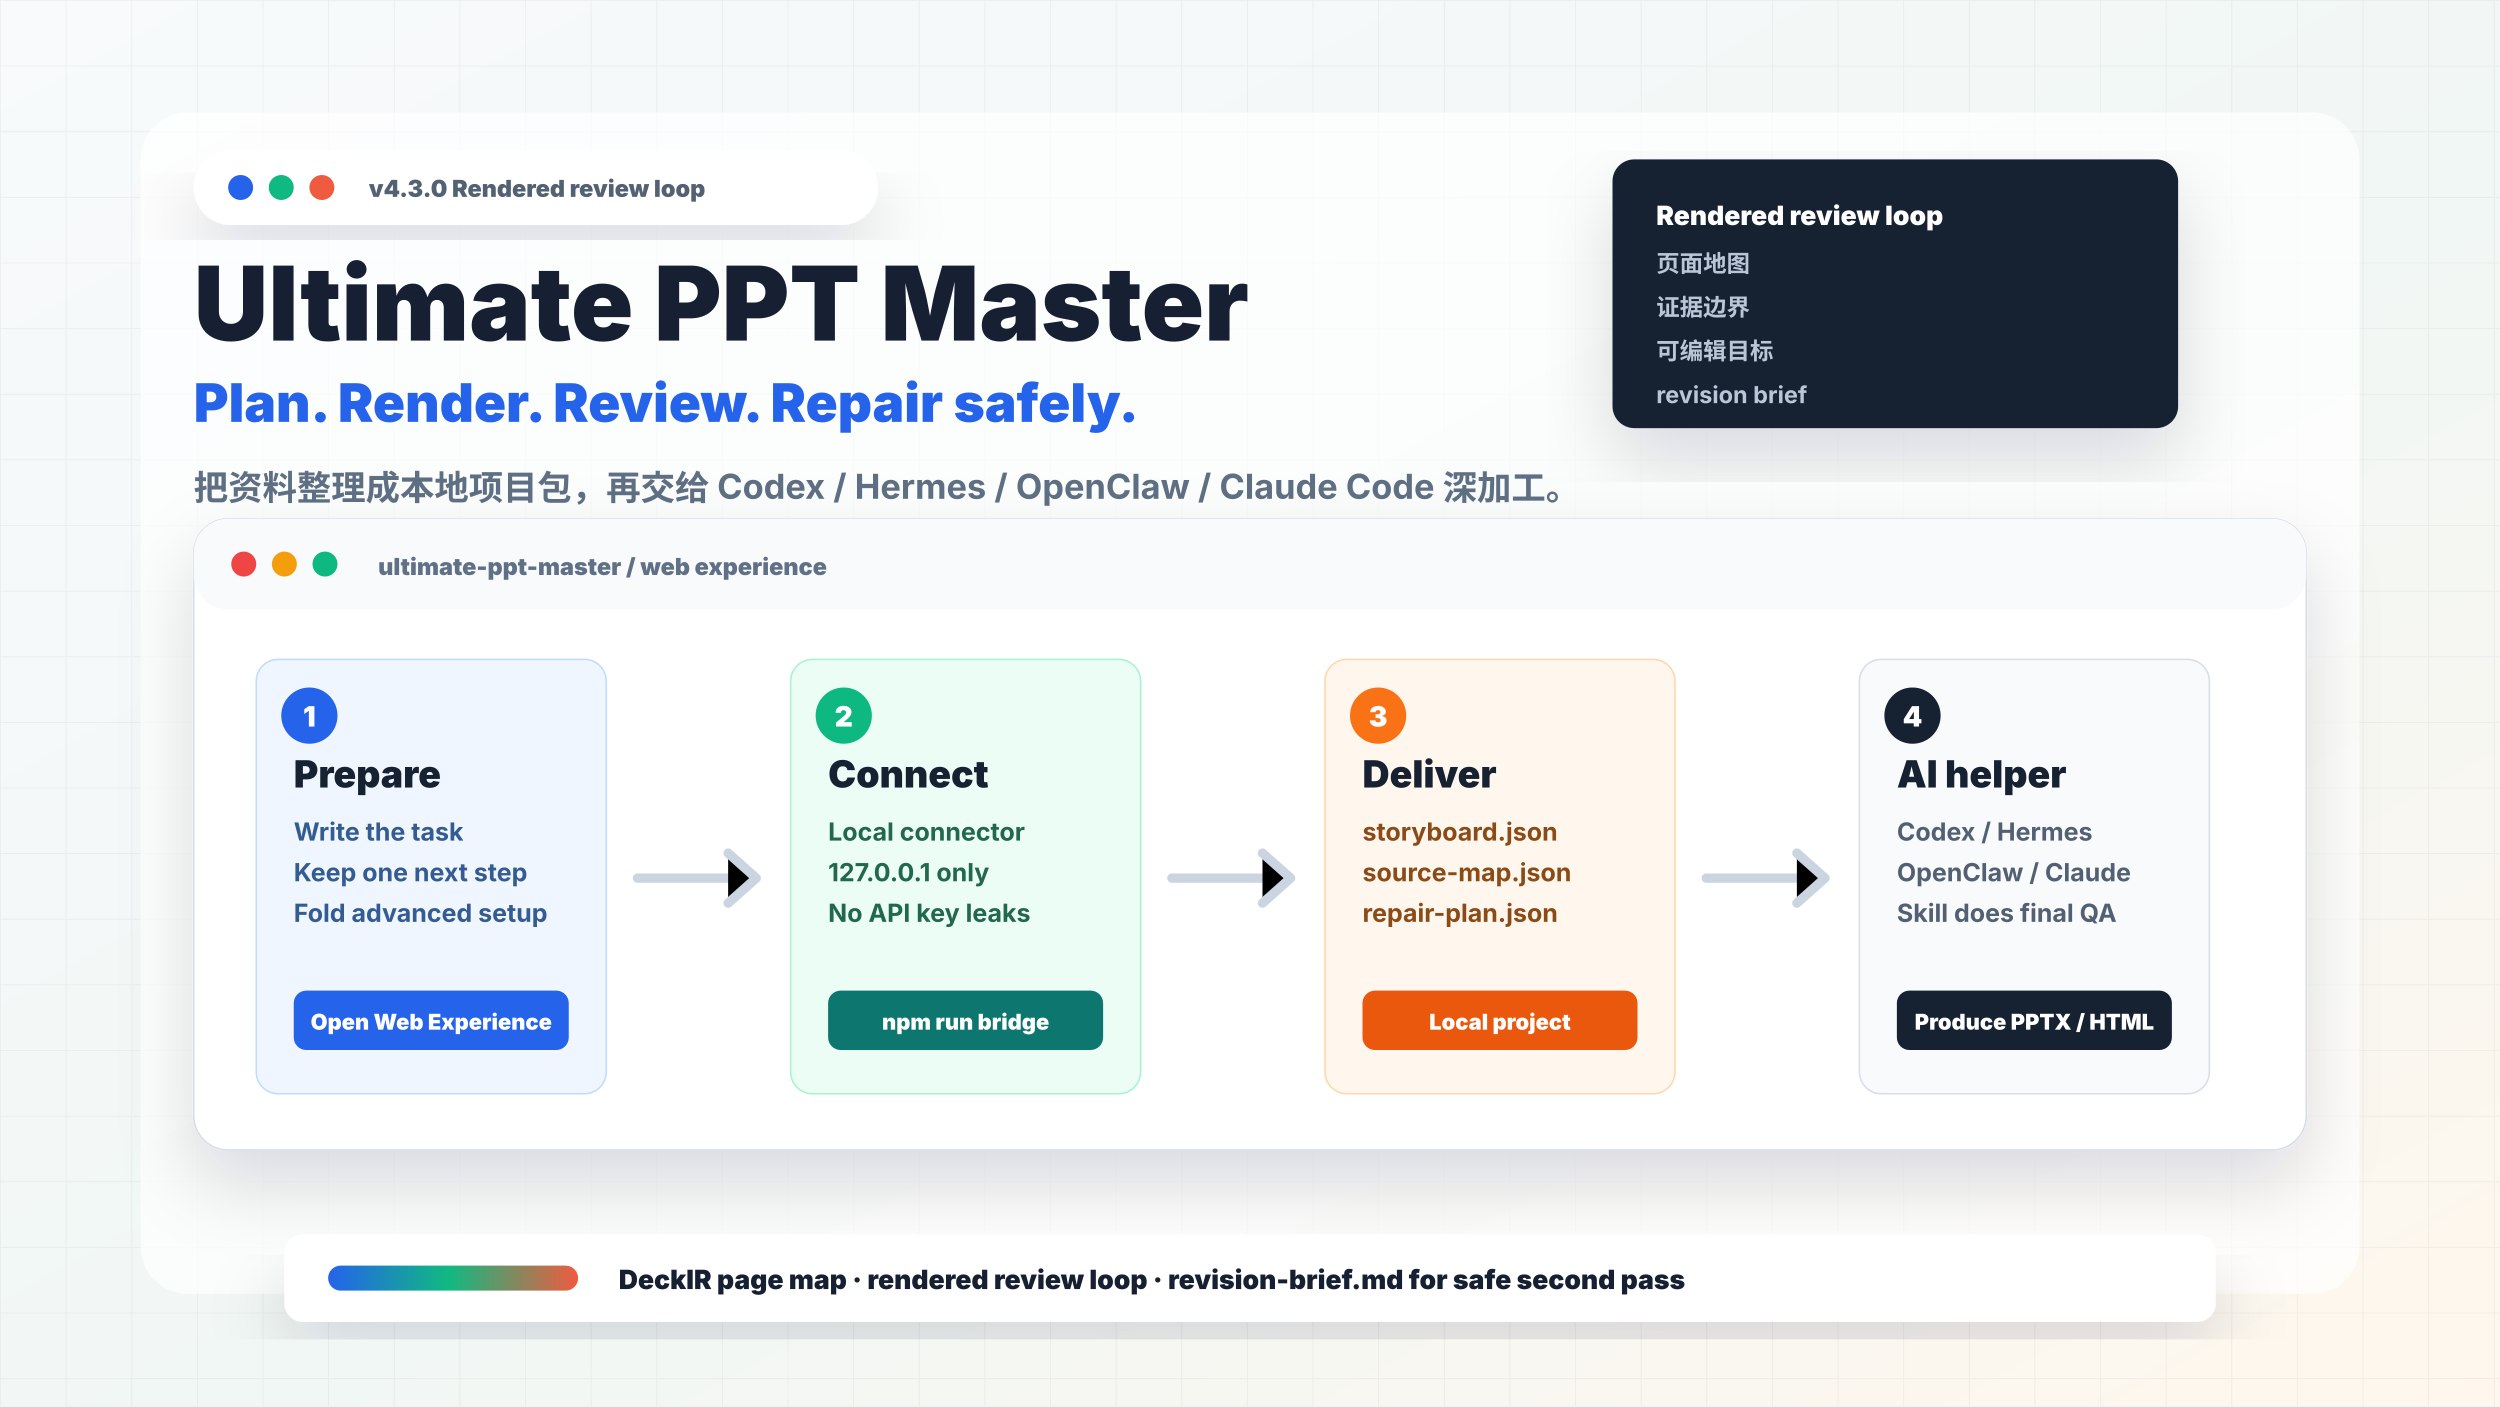
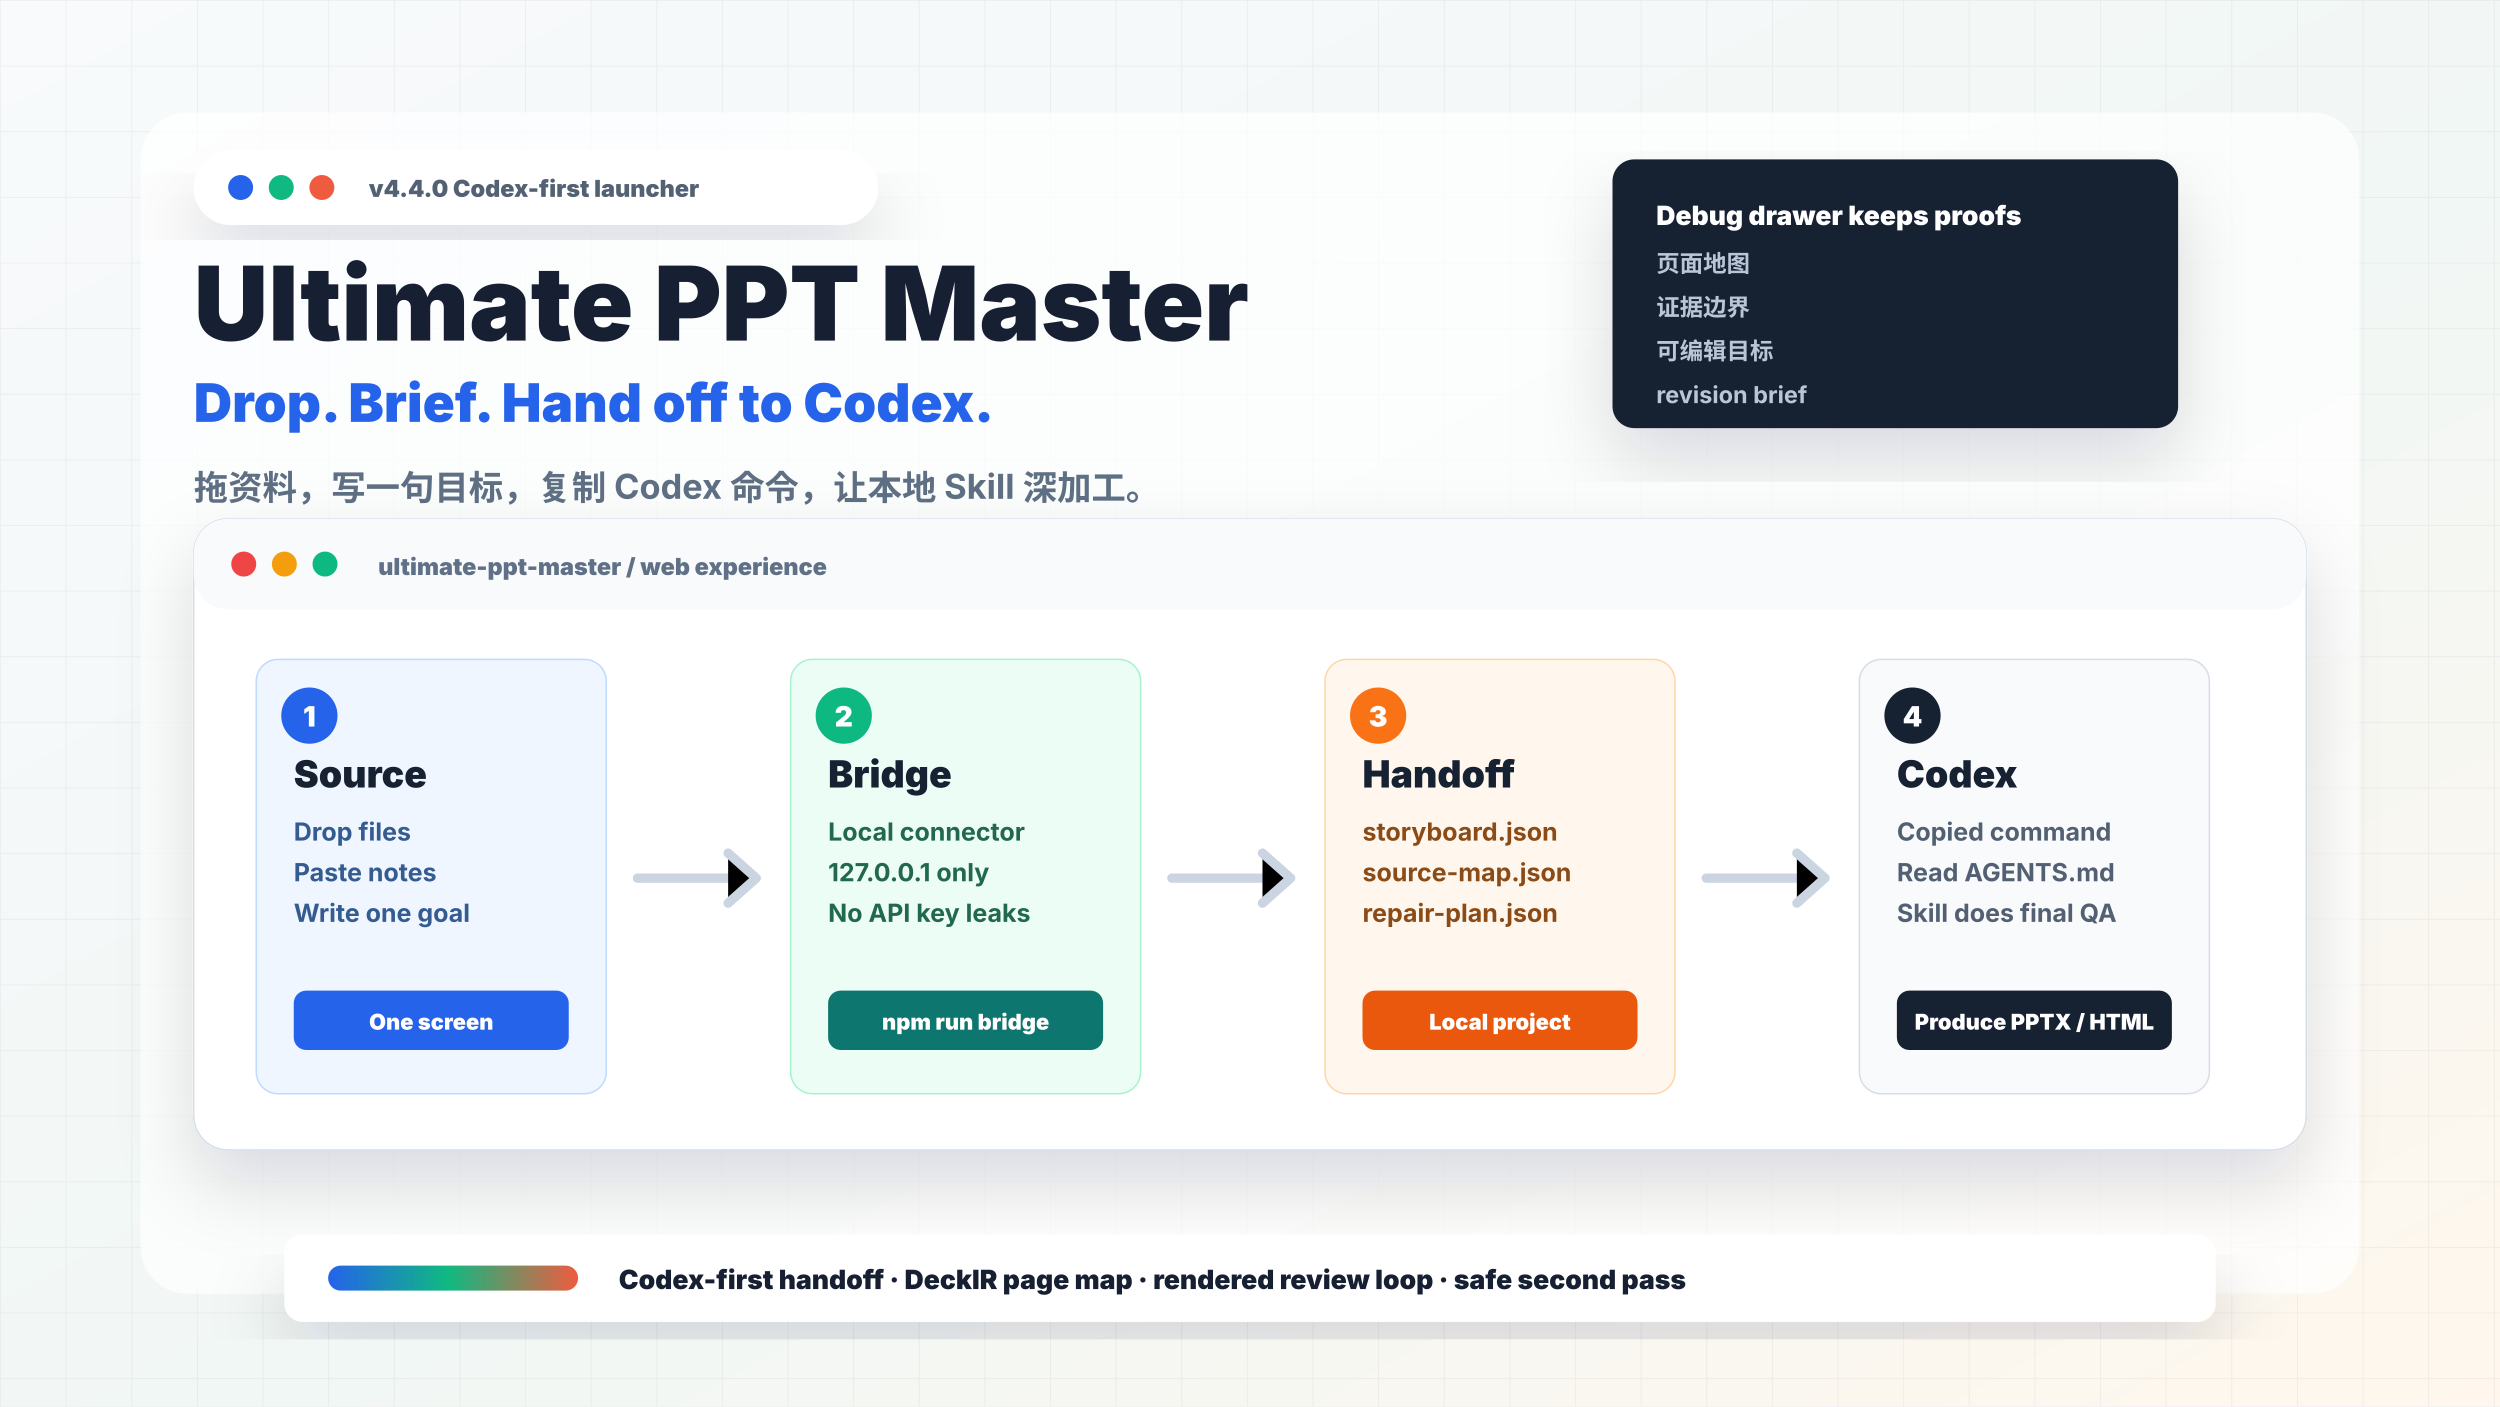
<svg xmlns="http://www.w3.org/2000/svg" viewBox="0 0 1600 900" role="img" aria-labelledby="title desc">
  <defs>
    <linearGradient id="bg" x1="0" y1="0" x2="1" y2="1">
      <stop offset="0" stop-color="#F8FAFC" />
      <stop offset="0.56" stop-color="#F1F7F5" />
      <stop offset="1" stop-color="#FFF7ED" />
    </linearGradient>
    <linearGradient id="brand" x1="0" y1="0" x2="1" y2="0">
      <stop offset="0" stop-color="#2563EB" />
      <stop offset="0.48" stop-color="#10B981" />
      <stop offset="1" stop-color="#EF5B3F" />
    </linearGradient>
    <filter id="softShadow" x="-12%" y="-16%" width="124%" height="136%" color-interpolation-filters="sRGB">
      <feDropShadow dx="0" dy="22" stdDeviation="24" flood-color="#172033" flood-opacity="0.14" />
    </filter>
    <pattern id="grid" width="42" height="42" patternUnits="userSpaceOnUse">
      <path d="M42 0H0V42" fill="none" stroke="#172033" stroke-opacity="0.055" />
    </pattern>
  </defs>
  <rect width="1600" height="900" fill="url(#bg)" />
  <rect width="1600" height="900" fill="url(#grid)" />
  <rect x="90" y="72" width="1420" height="756" rx="30" fill="#FFFFFF" opacity="0.72" />
  <g transform="translate(124 96)" font-family="Inter, Helvetica, Arial, PingFang SC, sans-serif">
    <rect width="438" height="48" rx="24" fill="#FFFFFF" filter="url(#softShadow)" />
    <circle cx="30" cy="24" r="8" fill="#2563EB" />
    <circle cx="56" cy="24" r="8" fill="#10B981" />
    <circle cx="82" cy="24" r="8" fill="#EF5B3F" />
-     <text x="112" y="30" fill="#526173" font-size="15" font-weight="850">v4.3.0 Rendered review loop</text>
+     <text x="112" y="30" fill="#526173" font-size="15" font-weight="850">v4.4.0 Codex-first launcher</text>
    <text x="0" y="122" fill="#172033" font-size="66" font-weight="950">Ultimate PPT Master</text>
-     <text x="0" y="174" fill="#2563EB" font-size="34" font-weight="900">Plan. Render. Review. Repair safely.</text>
-     <text x="0" y="224" fill="#5F6F84" font-size="22" font-weight="650">把资料整理成本地项目包，再交给 Codex / Hermes / OpenClaw / Claude Code 深加工。</text>
+     <text x="0" y="174" fill="#2563EB" font-size="34" font-weight="900">Drop. Brief. Hand off to Codex.</text>
+     <text x="0" y="224" fill="#5F6F84" font-size="22" font-weight="650">拖资料，写一句目标，复制 Codex 命令，让本地 Skill 深加工。</text>
  </g>
  <g transform="translate(1032 102)" font-family="Inter, Helvetica, Arial, PingFang SC, sans-serif" filter="url(#softShadow)">
    <rect width="362" height="172" rx="14" fill="#172033" />
-     <text x="28" y="42" fill="#FFFFFF" font-size="17" font-weight="900">Rendered review loop</text>
+     <text x="28" y="42" fill="#FFFFFF" font-size="17" font-weight="900">Debug drawer keeps proofs</text>
    <text x="28" y="72" fill="#B9C6D6" font-size="15" font-weight="720">页面地图</text>
    <text x="28" y="100" fill="#B9C6D6" font-size="15" font-weight="720">证据边界</text>
    <text x="28" y="128" fill="#B9C6D6" font-size="15" font-weight="720">可编辑目标</text>
    <text x="28" y="156" fill="#B9C6D6" font-size="15" font-weight="720">revision brief</text>
  </g>
  <g transform="translate(124 332)" font-family="Inter, Helvetica, Arial, PingFang SC, sans-serif" filter="url(#softShadow)">
    <rect width="1352" height="404" rx="22" fill="#FFFFFF" stroke="#D7DEE8" />
    <rect width="1352" height="58" rx="22" fill="#F8FAFC" />
    <circle cx="32" cy="29" r="8" fill="#EF4444" />
    <circle cx="58" cy="29" r="8" fill="#F59E0B" />
    <circle cx="84" cy="29" r="8" fill="#10B981" />
    <text x="118" y="36" fill="#607086" font-size="15" font-weight="850">ultimate-ppt-master / web experience</text>
    <g transform="translate(40 90)">
      <rect width="224" height="278" rx="14" fill="#EFF6FF" stroke="#BFDBFE" />
      <circle cx="34" cy="36" r="18" fill="#2563EB" />
      <text x="34" y="43" text-anchor="middle" fill="#FFFFFF" font-size="18" font-weight="900">1</text>
-       <text x="24" y="82" fill="#172033" font-size="24" font-weight="920">Prepare</text>
-       <text x="24" y="116" fill="#355B91" font-size="16" font-weight="720">Write the task</text>
-       <text x="24" y="142" fill="#355B91" font-size="16" font-weight="720">Keep one next step</text>
-       <text x="24" y="168" fill="#355B91" font-size="16" font-weight="720">Fold advanced setup</text>
+       <text x="24" y="82" fill="#172033" font-size="24" font-weight="920">Source</text>
+       <text x="24" y="116" fill="#355B91" font-size="16" font-weight="720">Drop files</text>
+       <text x="24" y="142" fill="#355B91" font-size="16" font-weight="720">Paste notes</text>
+       <text x="24" y="168" fill="#355B91" font-size="16" font-weight="720">Write one goal</text>
      <rect x="24" y="212" width="176" height="38" rx="8" fill="#2563EB" />
-       <text x="112" y="237" text-anchor="middle" fill="#FFFFFF" font-size="14" font-weight="900">Open Web Experience</text>
+       <text x="112" y="237" text-anchor="middle" fill="#FFFFFF" font-size="14" font-weight="900">One screen</text>
    </g>
    <path d="M284 230H352" stroke="#CBD5E1" stroke-width="6" stroke-linecap="round" />
    <path d="M342 214L360 230L342 246" stroke="#CBD5E1" stroke-width="6" stroke-linecap="round" stroke-linejoin="round" />
    <g transform="translate(382 90)">
      <rect width="224" height="278" rx="14" fill="#ECFDF5" stroke="#A7F3D0" />
      <circle cx="34" cy="36" r="18" fill="#10B981" />
      <text x="34" y="43" text-anchor="middle" fill="#FFFFFF" font-size="18" font-weight="900">2</text>
-       <text x="24" y="82" fill="#172033" font-size="24" font-weight="920">Connect</text>
+       <text x="24" y="82" fill="#172033" font-size="24" font-weight="920">Bridge</text>
      <text x="24" y="116" fill="#23684E" font-size="16" font-weight="720">Local connector</text>
      <text x="24" y="142" fill="#23684E" font-size="16" font-weight="720">127.0.0.1 only</text>
      <text x="24" y="168" fill="#23684E" font-size="16" font-weight="720">No API key leaks</text>
      <rect x="24" y="212" width="176" height="38" rx="8" fill="#0F766E" />
      <text x="112" y="237" text-anchor="middle" fill="#FFFFFF" font-size="14" font-weight="900">npm run bridge</text>
    </g>
    <path d="M626 230H694" stroke="#CBD5E1" stroke-width="6" stroke-linecap="round" />
    <path d="M684 214L702 230L684 246" stroke="#CBD5E1" stroke-width="6" stroke-linecap="round" stroke-linejoin="round" />
    <g transform="translate(724 90)">
      <rect width="224" height="278" rx="14" fill="#FFF7ED" stroke="#FED7AA" />
      <circle cx="34" cy="36" r="18" fill="#F97316" />
      <text x="34" y="43" text-anchor="middle" fill="#FFFFFF" font-size="18" font-weight="900">3</text>
-       <text x="24" y="82" fill="#172033" font-size="24" font-weight="920">Deliver</text>
+       <text x="24" y="82" fill="#172033" font-size="24" font-weight="920">Handoff</text>
      <text x="24" y="116" fill="#8A4B17" font-size="16" font-weight="720">storyboard.json</text>
      <text x="24" y="142" fill="#8A4B17" font-size="16" font-weight="720">source-map.json</text>
      <text x="24" y="168" fill="#8A4B17" font-size="16" font-weight="720">repair-plan.json</text>
      <rect x="24" y="212" width="176" height="38" rx="8" fill="#EA580C" />
      <text x="112" y="237" text-anchor="middle" fill="#FFFFFF" font-size="14" font-weight="900">Local project</text>
    </g>
    <path d="M968 230H1036" stroke="#CBD5E1" stroke-width="6" stroke-linecap="round" />
    <path d="M1026 214L1044 230L1026 246" stroke="#CBD5E1" stroke-width="6" stroke-linecap="round" stroke-linejoin="round" />
    <g transform="translate(1066 90)">
      <rect width="224" height="278" rx="14" fill="#F8FAFC" stroke="#D7DEE8" />
      <circle cx="34" cy="36" r="18" fill="#172033" />
      <text x="34" y="43" text-anchor="middle" fill="#FFFFFF" font-size="18" font-weight="900">4</text>
-       <text x="24" y="82" fill="#172033" font-size="24" font-weight="920">AI helper</text>
-       <text x="24" y="116" fill="#526173" font-size="16" font-weight="720">Codex / Hermes</text>
-       <text x="24" y="142" fill="#526173" font-size="16" font-weight="720">OpenClaw / Claude</text>
+       <text x="24" y="82" fill="#172033" font-size="24" font-weight="920">Codex</text>
+       <text x="24" y="116" fill="#526173" font-size="16" font-weight="720">Copied command</text>
+       <text x="24" y="142" fill="#526173" font-size="16" font-weight="720">Read AGENTS.md</text>
      <text x="24" y="168" fill="#526173" font-size="16" font-weight="720">Skill does final QA</text>
      <rect x="24" y="212" width="176" height="38" rx="8" fill="#172033" />
      <text x="112" y="237" text-anchor="middle" fill="#FFFFFF" font-size="14" font-weight="900">Produce PPTX / HTML</text>
    </g>
  </g>
  <g transform="translate(182 790)" font-family="Inter, Helvetica, Arial, PingFang SC, sans-serif">
    <rect width="1236" height="56" rx="12" fill="#FFFFFF" filter="url(#softShadow)" />
    <rect x="28" y="20" width="160" height="16" rx="8" fill="url(#brand)" />
-     <text x="214" y="35" fill="#172033" font-size="17" font-weight="850">DeckIR page map · rendered review loop · revision-brief.md for safe second pass</text>
+     <text x="214" y="35" fill="#172033" font-size="17" font-weight="850">Codex-first handoff · DeckIR page map · rendered review loop · safe second pass</text>
  </g>
</svg>
